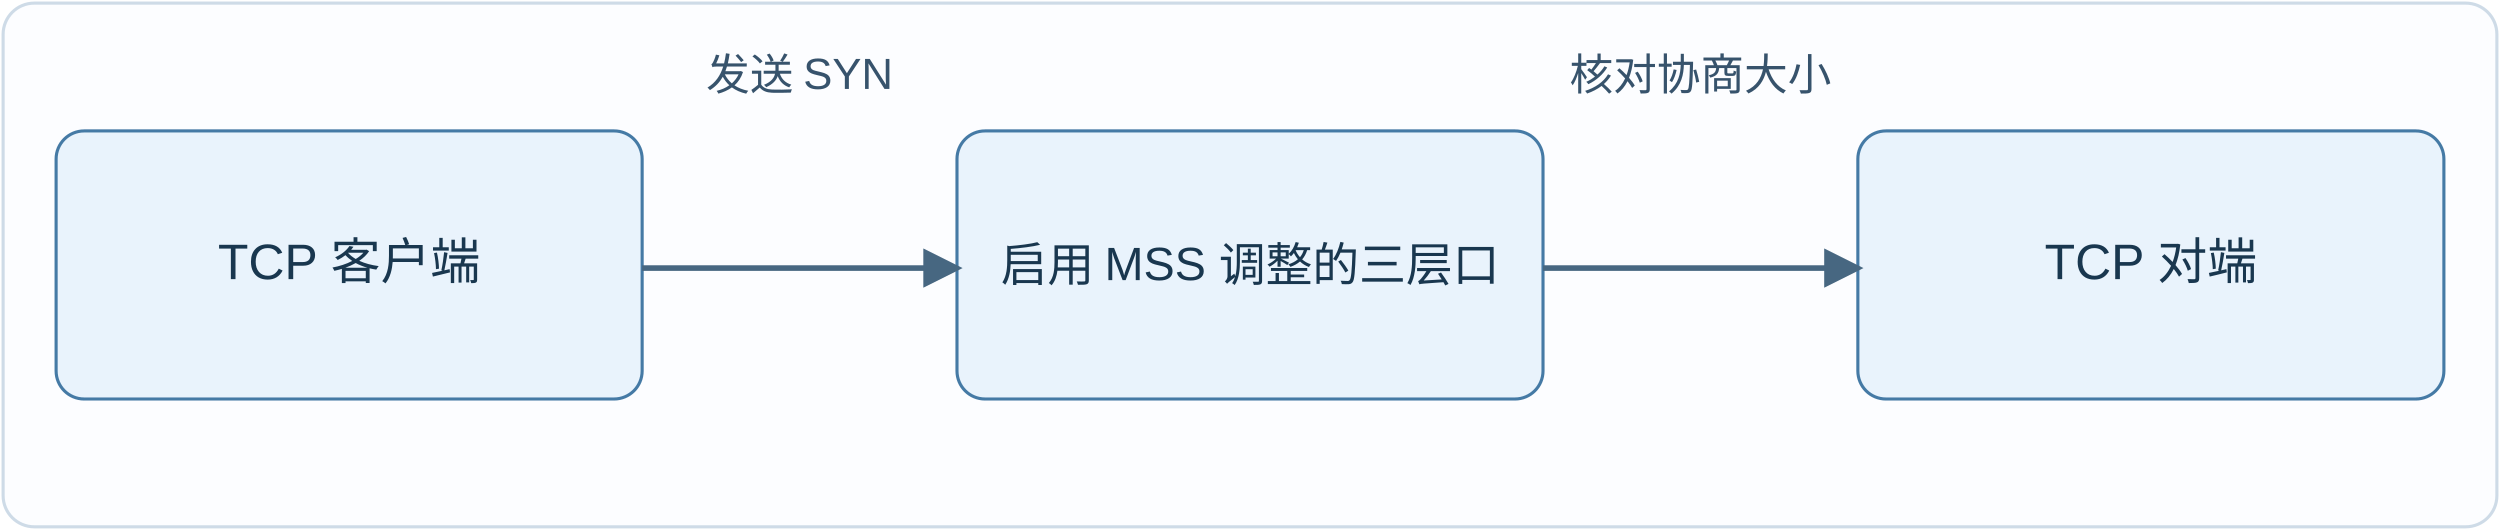
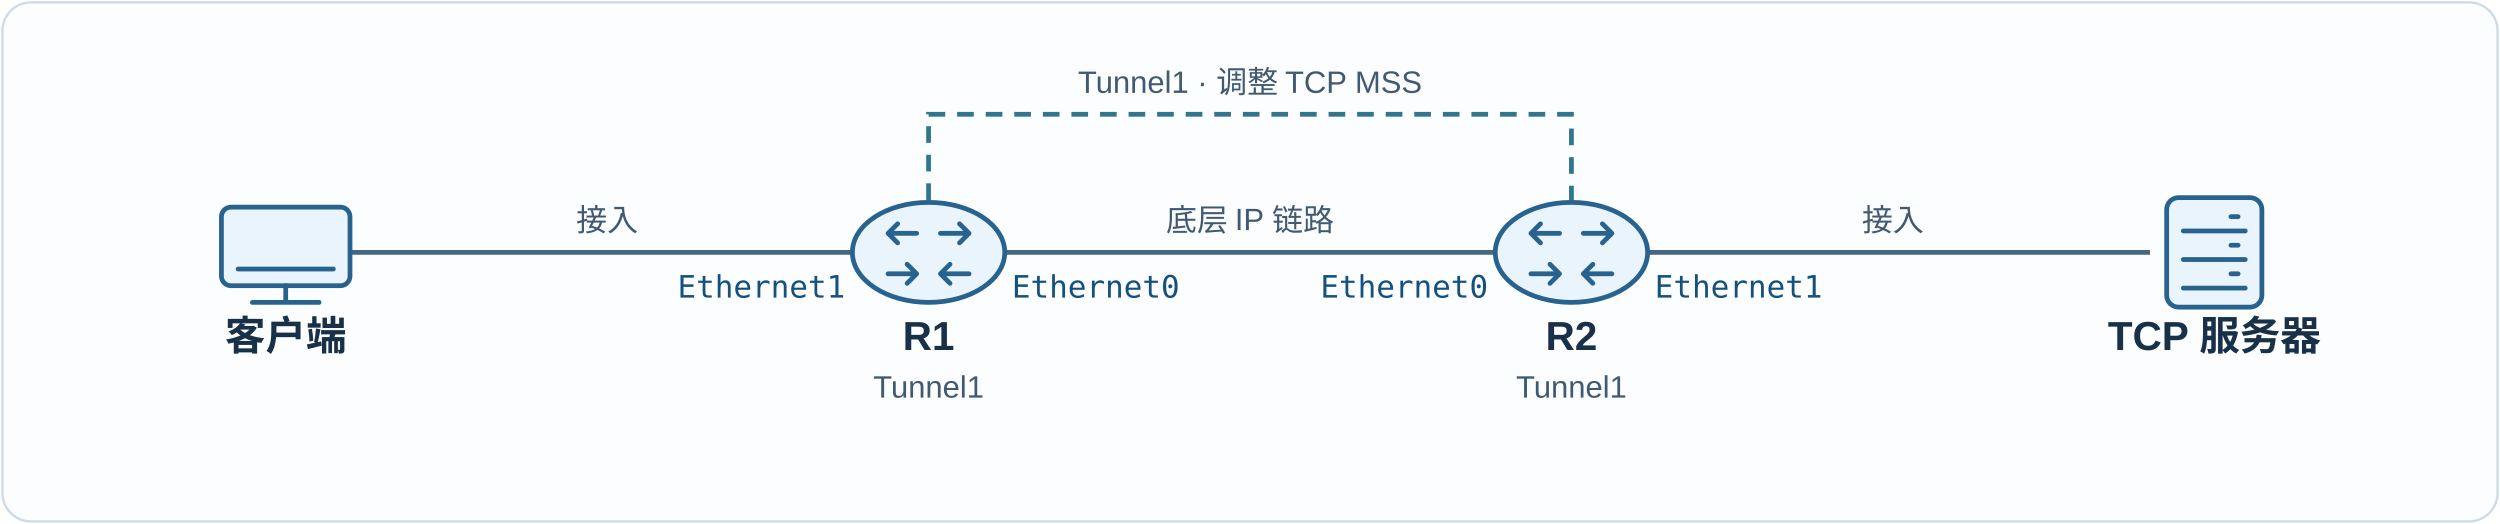
- <svg xmlns="http://www.w3.org/2000/svg" viewBox="0 0 802 170" role="img" aria-labelledby="label">
-   <defs>
-     <marker id="arrow" markerWidth="7" markerHeight="7" refX="6" refY="3.5" orient="auto">
-       <path d="M 0 0 L 7 3.5 L 0 7 Z" fill="#476781" />
-     </marker>
-   </defs>
-   <rect x="1" y="1" width="800" height="168" rx="10" fill="#fcfdff" stroke="#cedbe7" />
-   <g font-family="Arial, Microsoft YaHei, PingFang SC, sans-serif" text-anchor="middle" dominant-baseline="middle">
-     <rect x="18" y="42" width="188" height="86" rx="9" fill="#e9f3fc" stroke="#457aa5" />
-     <text x="112" y="85" font-size="16" fill="#19374f">TCP 客户端</text>
-     <rect x="307" y="42" width="188" height="86" rx="9" fill="#e9f3fc" stroke="#457aa5" />
-     <text x="401" y="85" font-size="15" fill="#19374f">启用 MSS 调整的三层口</text>
-     <rect x="596" y="42" width="188" height="86" rx="9" fill="#e9f3fc" stroke="#457aa5" />
-     <text x="690" y="85" font-size="16" fill="#19374f">TCP 对端</text>
-     <path d="M 206 86 L 307 86" stroke="#476781" stroke-width="1.8" marker-end="url(#arrow)" fill="none" />
-     <text x="256.5" y="24" font-size="14" fill="#37536c">发送 SYN</text>
-     <path d="M 495 86 L 596 86" stroke="#476781" stroke-width="1.8" marker-end="url(#arrow)" fill="none" />
-     <text x="545.5" y="24" font-size="14" fill="#37536c">核对协商大小</text>
+ <svg xmlns="http://www.w3.org/2000/svg" viewBox="0 0 1050 220" role="img" aria-labelledby="label">
+   <style>text{font:14px Arial,'Microsoft YaHei','PingFang SC',sans-serif;fill:#183148}.name{font-size:17px;font-weight:700}.port{font:13px Consolas,monospace;fill:#15517f}.note{font-size:13px;fill:#415971}.device{fill:#e9f4fd;stroke:#28628e;stroke-width:2}.symbol{fill:none;stroke:#28628e;stroke-width:2;stroke-linecap:round;stroke-linejoin:round}.wire{fill:none;stroke:#476781;stroke-width:2}.logical{stroke:#30768f;stroke-dasharray:7 5}</style>
+   <rect x="1" y="1" width="1048" height="218" rx="12" fill="#fcfdff" stroke="#cedbe7" />
+   <path class="wire" d="M147 106 L363 106" />
+   <text x="255" y="97" text-anchor="middle" class="note">接入</text>
+   <text x="355" y="125" text-anchor="end" class="port">Ethernet1</text>
+   <path class="wire" d="M417 106 L633 106" />
+   <text x="525" y="97" text-anchor="middle" class="note">底层 IP 链路</text>
+   <text x="425" y="125" text-anchor="start" class="port">Ethernet0</text>
+   <text x="625" y="125" text-anchor="end" class="port">Ethernet0</text>
+   <path class="wire" d="M687 106 L903 106" />
+   <text x="795" y="97" text-anchor="middle" class="note">接入</text>
+   <text x="695" y="125" text-anchor="start" class="port">Ethernet1</text>
+   <path class="wire logical" d="M390 84 V48 H660 V84" />
+   <text x="525" y="39" text-anchor="middle" class="note">Tunnel1 · 调整 TCP MSS</text>
+   <g transform="translate(120 106)">
+     <rect class="device" x="-27" y="-19" width="54" height="33" rx="4" />
+     <path class="symbol" d="M0 14v7m-14 0h28M-20 7h40" />
  </g>
+   <text x="120" y="147" text-anchor="middle" class="name">客户端</text>
+   <g transform="translate(390 106)">
+     <ellipse class="device" cx="0" cy="0" rx="32" ry="21" />
+     <path class="symbol" d="M-17 -8h12m-12 0 4-4m-4 4 4 4M17 -8H5m12 0-4-4m4 4-4 4M-5 9h-12m12 0-4-4m4 4-4 4M5 9h12m-12 0 4-4m-4 4 4 4" />
+   </g>
+   <text x="390" y="147" text-anchor="middle" class="name">R1</text>
+   <text x="390" y="167" text-anchor="middle" class="note">Tunnel1</text>
+   <g transform="translate(660 106)">
+     <ellipse class="device" cx="0" cy="0" rx="32" ry="21" />
+     <path class="symbol" d="M-17 -8h12m-12 0 4-4m-4 4 4 4M17 -8H5m12 0-4-4m4 4-4 4M-5 9h-12m12 0-4-4m4 4-4 4M5 9h12m-12 0 4-4m-4 4 4 4" />
+   </g>
+   <text x="660" y="147" text-anchor="middle" class="name">R2</text>
+   <text x="660" y="167" text-anchor="middle" class="note">Tunnel1</text>
+   <g transform="translate(930 106)">
+     <rect class="device" x="-20" y="-23" width="40" height="46" rx="5" />
+     <path class="symbol" d="M-13 -9h26m-26 12h26m-26 12h26M7-15h3m-3 12h3m-3 12h3" />
+   </g>
+   <text x="930" y="147" text-anchor="middle" class="name">TCP 服务器</text>
</svg>
